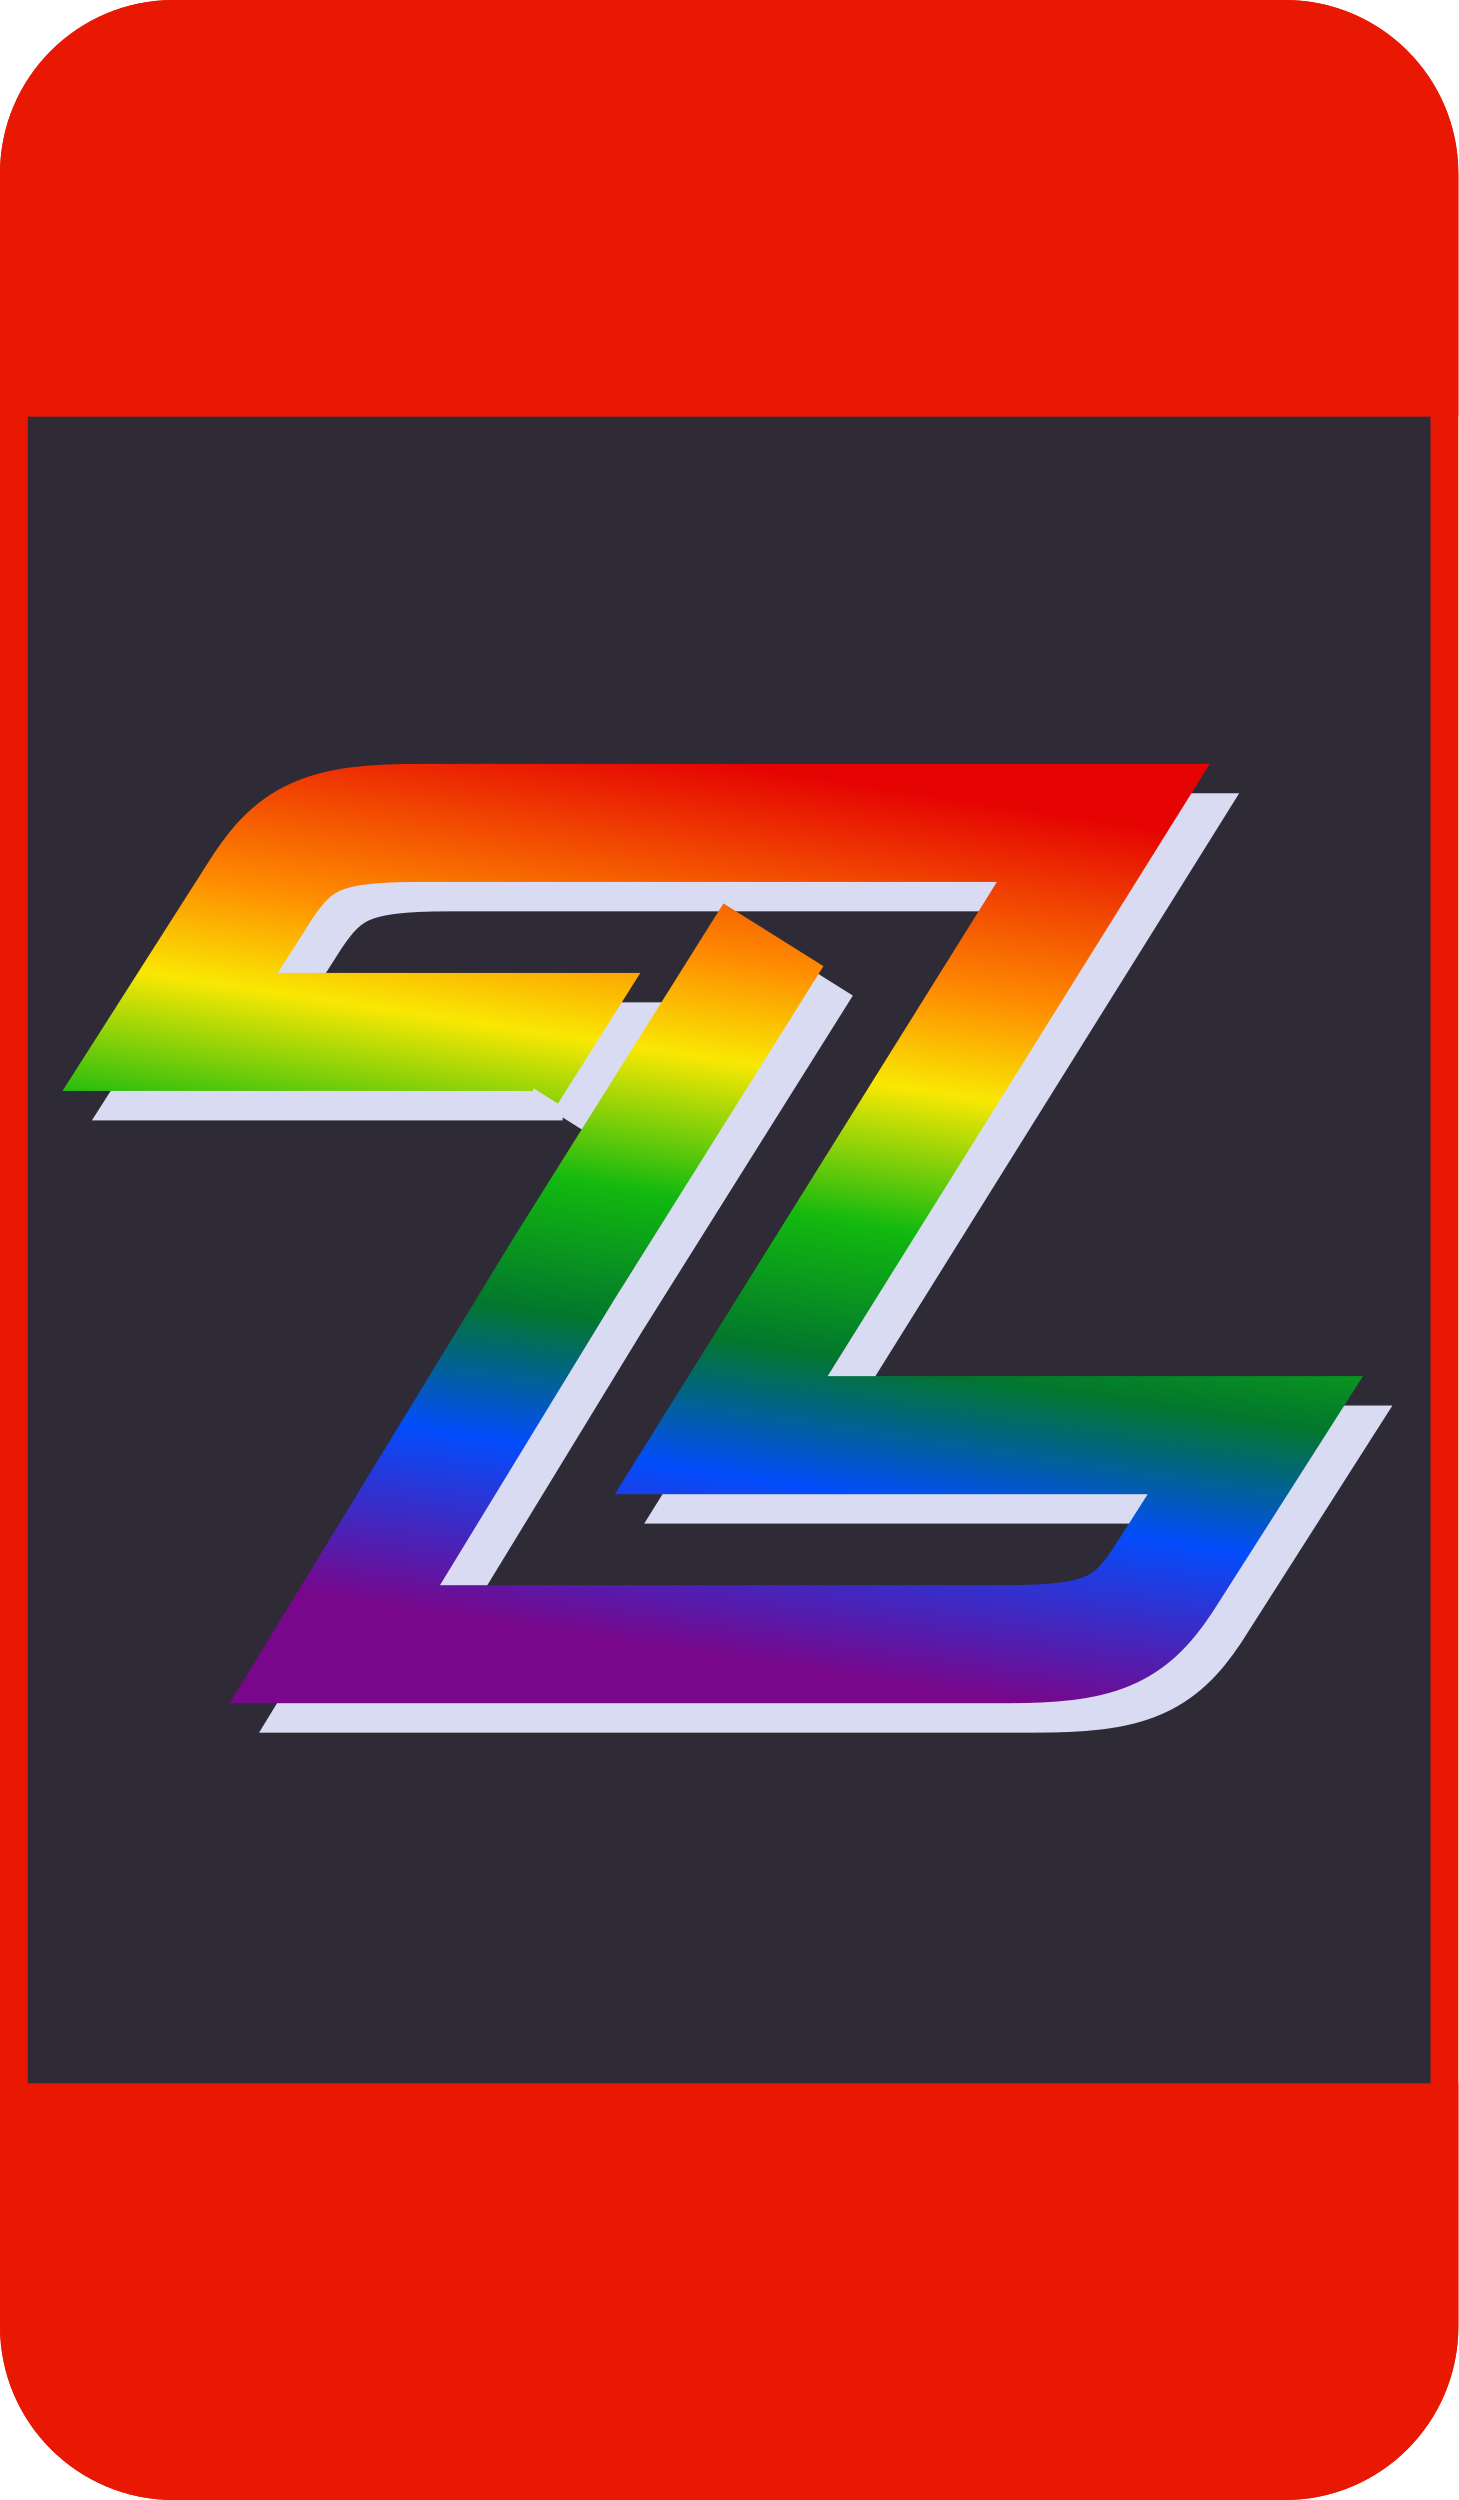
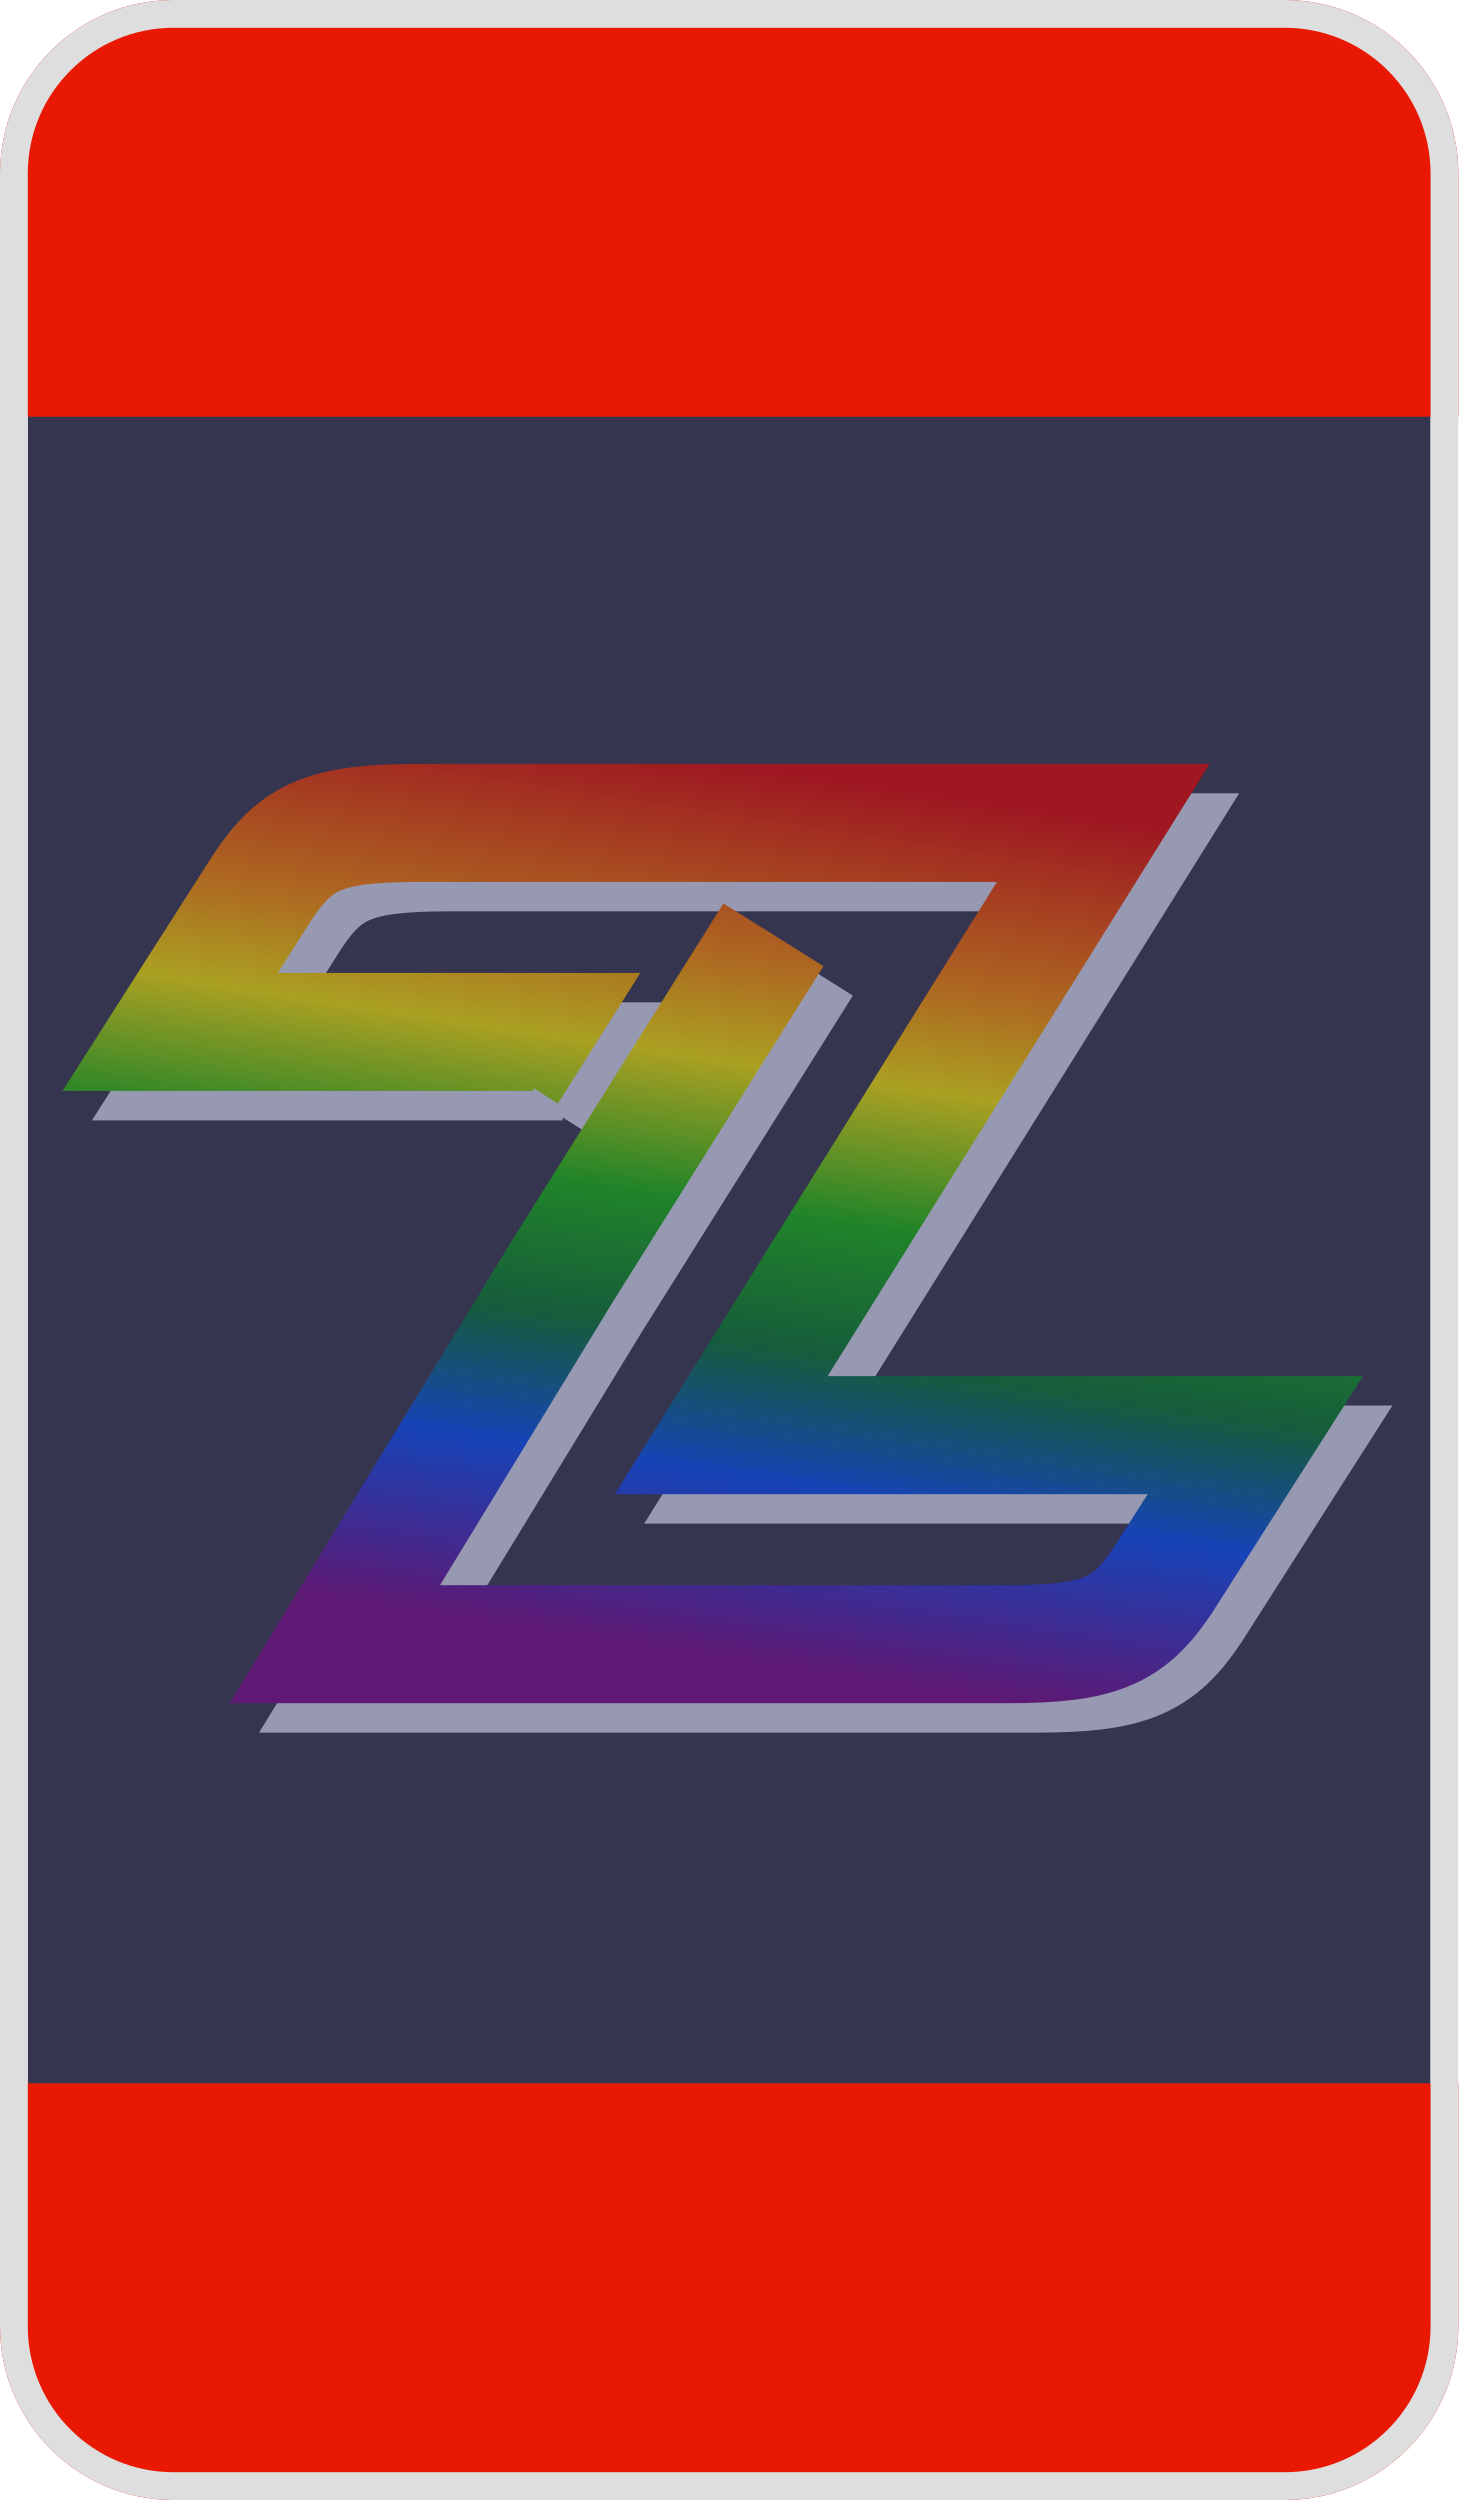
<svg xmlns="http://www.w3.org/2000/svg" width="420" height="720" viewBox="0 0 420 720" fill="none">
-   <rect width="420" height="720" rx="50" fill="#E91802" />
-   <rect x="8" y="8" width="404" height="704" rx="42" fill="#2E2B36" />
+   <rect x="8" y="8" width="404" height="704" rx="42" fill="#353550" />
  <path d="M0 50C0 22.386 22.386 0 50 0H370C397.614 0 420 22.386 420 50V120H0V50Z" fill="#E91802" />
  <path d="M0 600H420V670C420 697.614 397.614 720 370 720H50C22.386 720 0 697.614 0 670V600Z" fill="#E91802" />
-   <path d="M154.757 317.219L162.054 305.666H57.469L84.224 263.711C93.952 249.118 102.465 245.469 129.219 245.469H251.437H326.227L271.198 333.636L216.17 421.803H370.006L343.252 463.758C333.523 478.352 325.01 482 298.256 482H104.897L170.566 374.375L211.001 309.922L231.219 277.696" stroke="#D8DBF2" stroke-width="34" />
-   <path d="M146.288 308.75L153.584 297.197H49L75.754 255.241C85.483 240.648 93.996 237 120.75 237H242.967H317.757L262.729 325.167L207.7 413.334H361.537L334.783 455.289C325.054 469.882 316.541 473.531 289.787 473.531H96.428L162.097 365.906L202.532 301.453L222.75 269.227" stroke="url(#paint0_linear_1047_44)" stroke-width="34" />
+   <rect x="4" y="4" width="412" height="712" rx="46" stroke="#DEDEDE" stroke-width="8" />
+   <g opacity="0.6">
+     <path d="M154.757 317.219L162.054 305.666H57.469L84.224 263.711C93.952 249.118 102.465 245.469 129.219 245.469H251.437H326.227L271.198 333.636L216.17 421.803H370.006L343.252 463.758C333.523 478.352 325.01 482 298.256 482H104.897L170.566 374.375L211.001 309.922L231.219 277.696" stroke="#D8DBF2" stroke-width="34" />
+     <path d="M146.288 308.75L153.584 297.197H49L75.754 255.241C85.483 240.648 93.996 237 120.75 237H242.967H317.757L262.729 325.167L207.7 413.334H361.537L334.783 455.289C325.054 469.882 316.541 473.531 289.787 473.531H96.428L162.097 365.906L202.532 301.453L222.75 269.227" stroke="url(#paint0_linear_1047_44)" stroke-width="34" />
+   </g>
  <defs>
    <linearGradient id="paint0_linear_1047_44" x1="321.56" y1="237" x2="283.174" y2="490.526" gradientUnits="userSpaceOnUse">
      <stop stop-color="#E50402" />
      <stop offset="0.216" stop-color="#FE8C01" />
      <stop offset="0.33" stop-color="#F9E803" />
      <stop offset="0.489" stop-color="#12B90F" />
      <stop offset="0.64" stop-color="#02772D" />
      <stop offset="0.789" stop-color="#034DFC" />
      <stop offset="0.992" stop-color="#78078B" />
    </linearGradient>
  </defs>
</svg>
